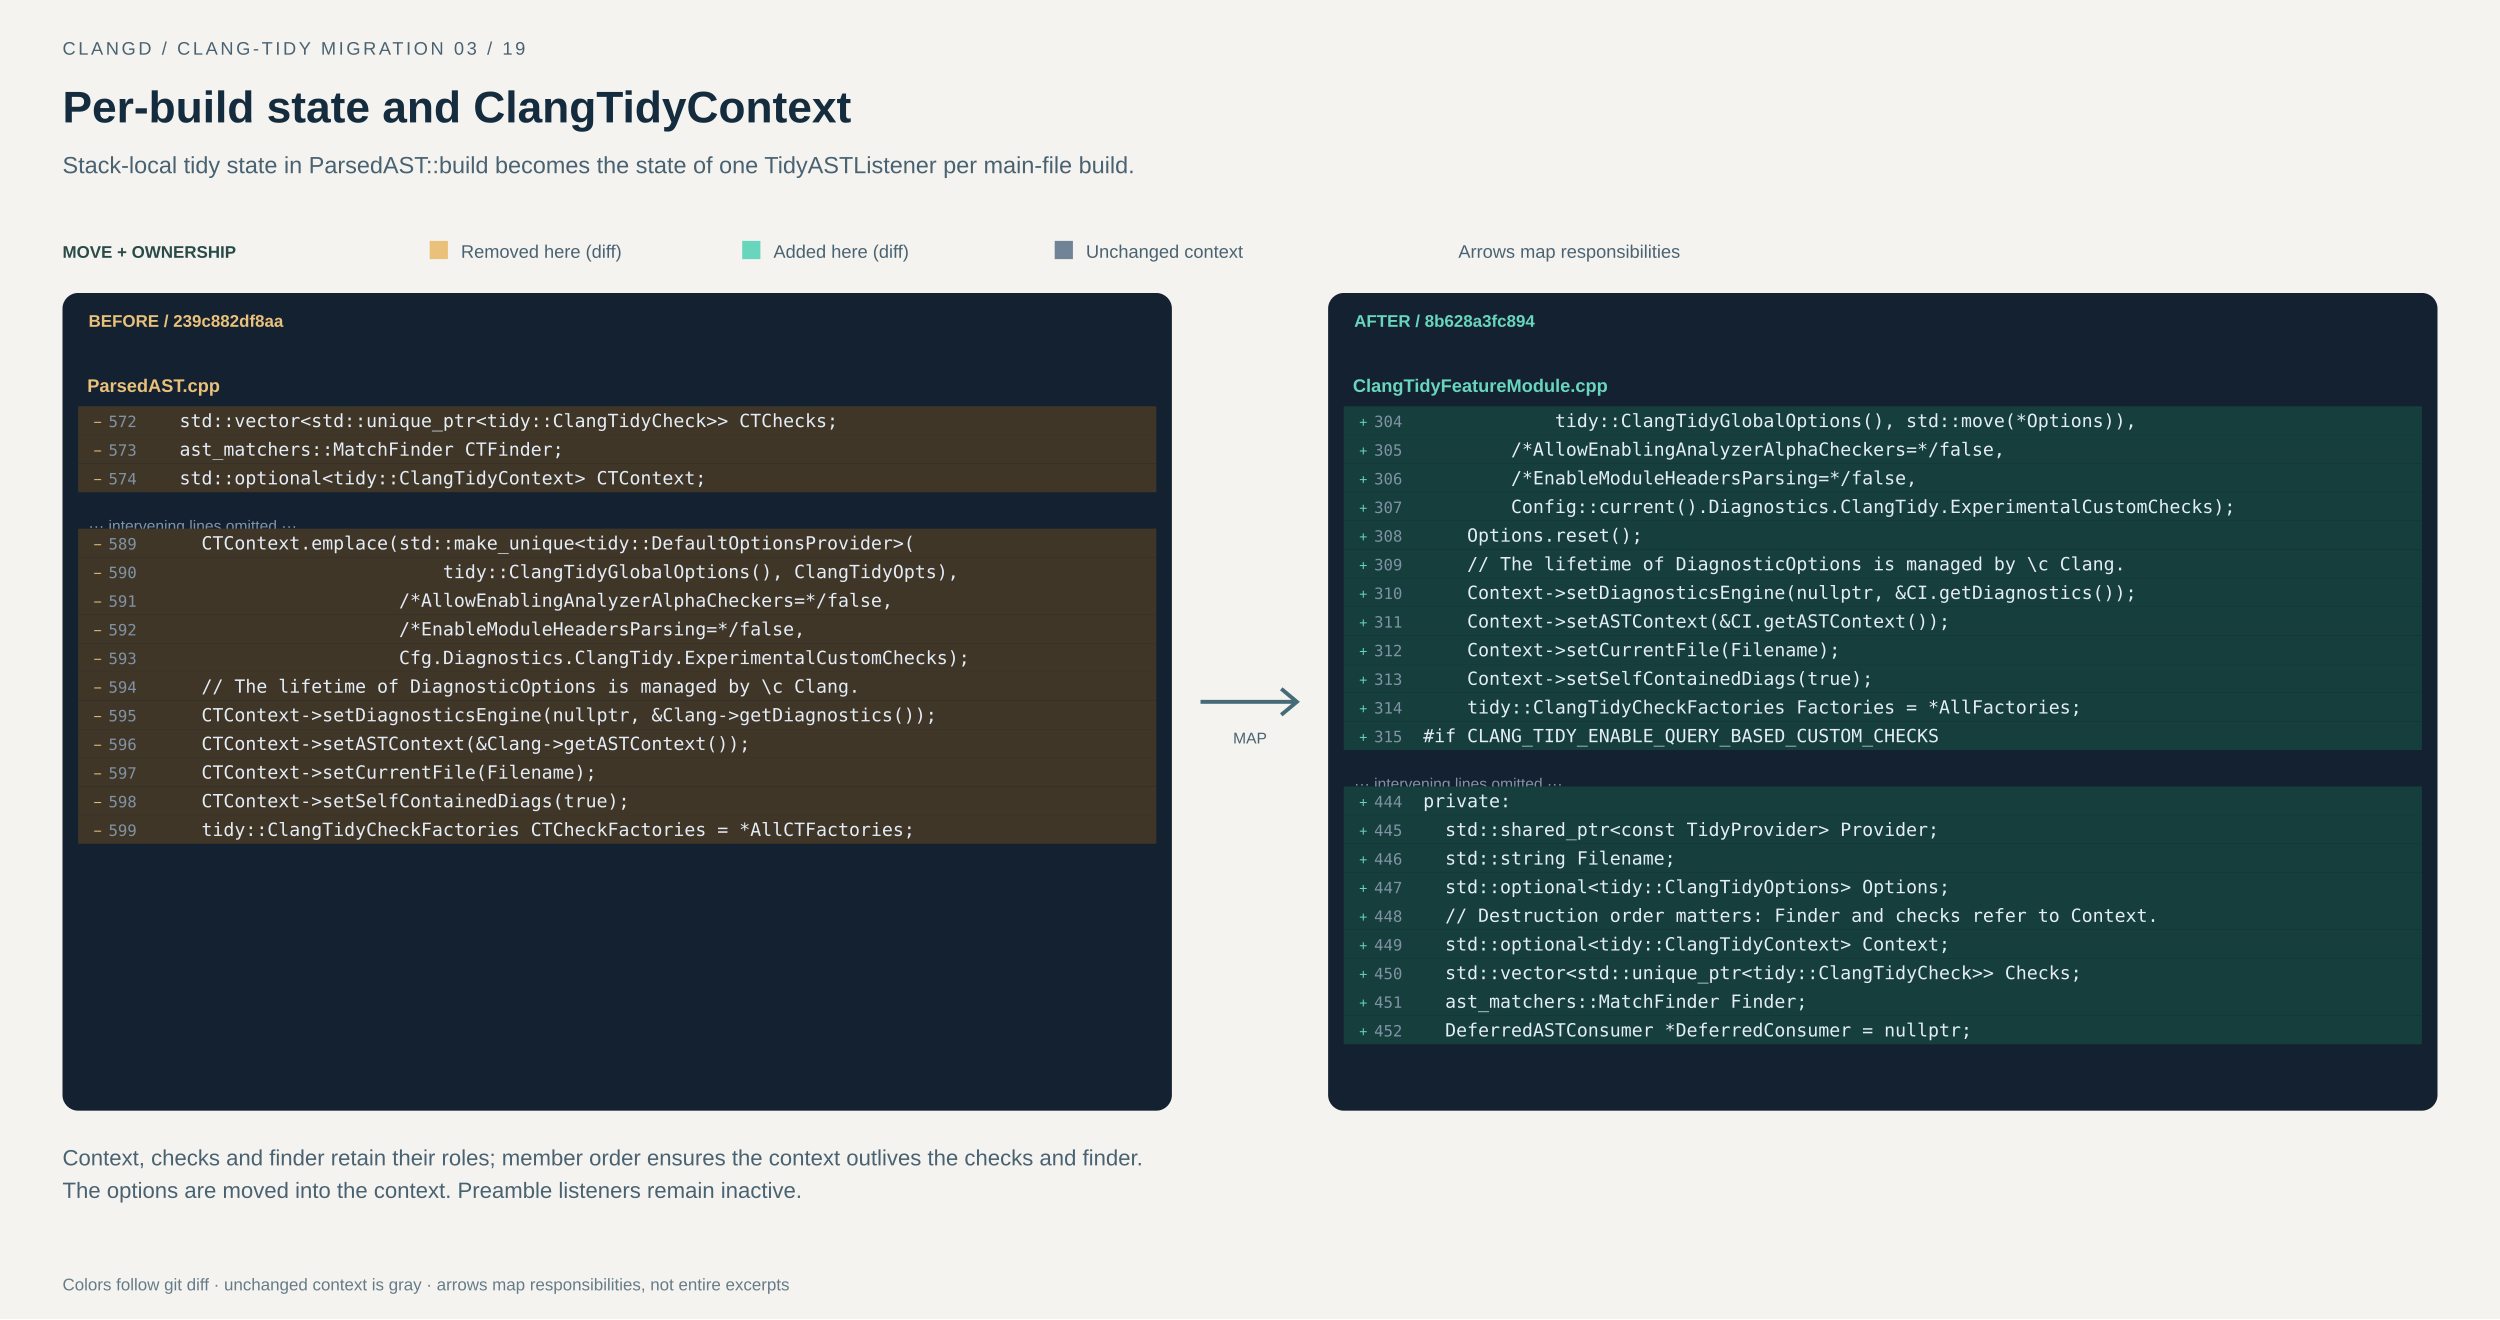
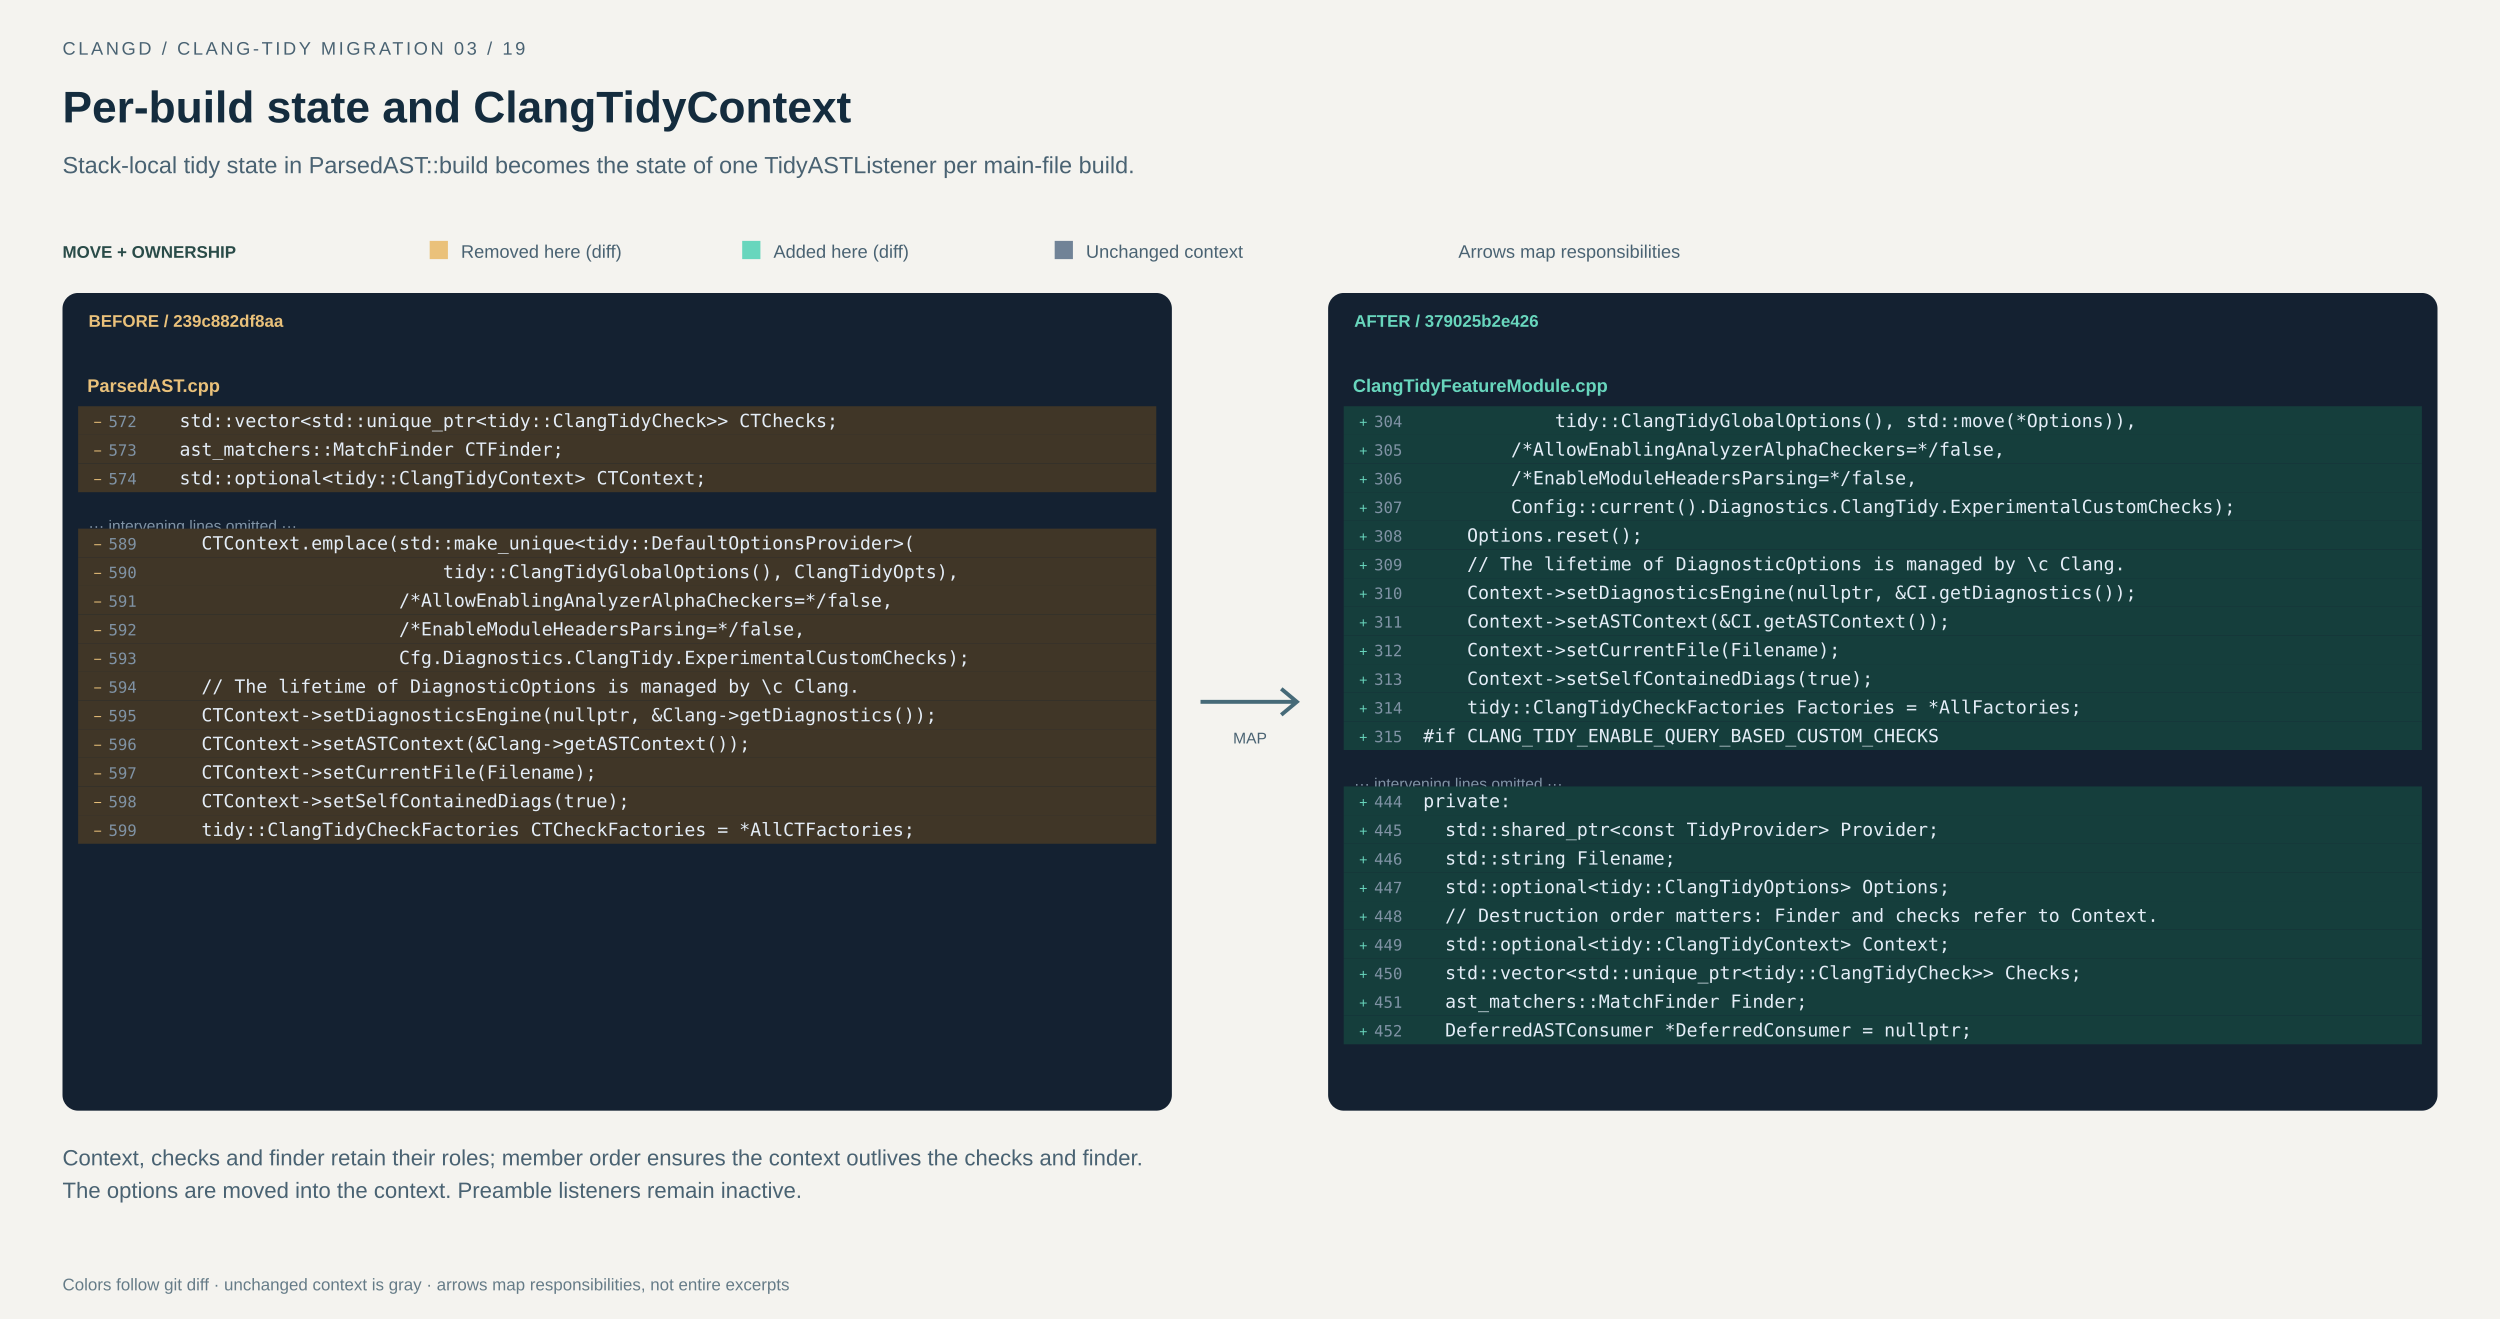
<svg xmlns="http://www.w3.org/2000/svg" width="1920" height="1013" viewBox="0 0 1920 1013">
  <rect width="1920" height="1013" fill="#f4f3ef" />
  <text x="48" y="42" font-family="Arial,Helvetica,sans-serif" font-size="16" fill="#496272" letter-spacing="2" style="font-size:14px">CLANGD / CLANG-TIDY MIGRATION     03 / 19</text>
  <text x="48" y="94" font-family="Arial,Helvetica,sans-serif" font-size="16" fill="#496272" font-weight="700" style="fill:#142c3e;font-size:34px">Per-build state and ClangTidyContext</text>
  <text x="48" y="133" font-family="Arial,Helvetica,sans-serif" font-size="16" fill="#496272" style="font-size:18px">Stack-local tidy state in ParsedAST::build becomes the state of one TidyASTListener per main-file build.</text>
  <text x="48" y="198" font-family="Arial,Helvetica,sans-serif" font-size="16" fill="#496272" font-weight="700" style="fill:#294b48;font-size:13px">MOVE + OWNERSHIP</text>
  <rect x="330" y="185" width="14" height="14" fill="#eac17a" />
  <text x="354" y="198" font-family="Arial,Helvetica,sans-serif" font-size="16" fill="#496272" style="font-size:14px">Removed here (diff)</text>
  <rect x="570" y="185" width="14" height="14" fill="#68d6bd" />
  <text x="594" y="198" font-family="Arial,Helvetica,sans-serif" font-size="16" fill="#496272" style="font-size:14px">Added here (diff)</text>
  <rect x="810" y="185" width="14" height="14" fill="#718397" />
  <text x="834" y="198" font-family="Arial,Helvetica,sans-serif" font-size="16" fill="#496272" style="font-size:14px">Unchanged context</text>
  <text x="1120" y="198" font-family="Arial,Helvetica,sans-serif" font-size="16" fill="#496272" style="font-size:14px">Arrows map responsibilities</text>
  <rect x="48" y="225" width="852" height="628" rx="12" fill="#142131" />
  <text x="68" y="251" font-family="Arial,Helvetica,sans-serif" font-size="16" fill="#496272" style="fill:#eac17a;font-size:13px" font-weight="700">BEFORE / 239c882df8aa</text>
  <a href="https://github.com/ArcsinX/llvm-project/blob/239c882df8aa5e256256843090984ee90b43e835/clang-tools-extra/clangd/ParsedAST.cpp#L572">
    <text x="67" y="301" font-family="Arial,Helvetica,sans-serif" font-size="16" fill="#496272" font-weight="600" style="fill:#eac17a;font-size:14px">ParsedAST.cpp</text>
  </a>
  <rect x="60" y="312" width="828" height="22" fill="#403627" />
  <text x="75" y="328" font-family="Arial,Helvetica,sans-serif" font-size="11" fill="#eac17a" text-anchor="middle">−</text>
  <text x="105" y="328" text-anchor="end" font-family="Menlo,Consolas,monospace" font-size="12" fill="#8093a5">572</text>
  <text x="121" y="328" xml:space="preserve" font-family="Menlo,Consolas,monospace" font-size="14" fill="#e4edf7">  std::vector&lt;std::unique_ptr&lt;tidy::ClangTidyCheck&gt;&gt; CTChecks;</text>
  <rect x="60" y="334" width="828" height="22" fill="#403627" />
  <text x="75" y="350" font-family="Arial,Helvetica,sans-serif" font-size="11" fill="#eac17a" text-anchor="middle">−</text>
  <text x="105" y="350" text-anchor="end" font-family="Menlo,Consolas,monospace" font-size="12" fill="#8093a5">573</text>
  <text x="121" y="350" xml:space="preserve" font-family="Menlo,Consolas,monospace" font-size="14" fill="#e4edf7">  ast_matchers::MatchFinder CTFinder;</text>
  <rect x="60" y="356" width="828" height="22" fill="#403627" />
  <text x="75" y="372" font-family="Arial,Helvetica,sans-serif" font-size="11" fill="#eac17a" text-anchor="middle">−</text>
  <text x="105" y="372" text-anchor="end" font-family="Menlo,Consolas,monospace" font-size="12" fill="#8093a5">574</text>
  <text x="121" y="372" xml:space="preserve" font-family="Menlo,Consolas,monospace" font-size="14" fill="#e4edf7">  std::optional&lt;tidy::ClangTidyContext&gt; CTContext;</text>
  <text x="68" y="408" font-family="Arial,Helvetica,sans-serif" font-size="16" fill="#496272" style="fill:#8093a5;font-size:12px">··· intervening lines omitted ···</text>
  <rect x="60" y="406" width="828" height="22" fill="#403627" />
  <text x="75" y="422" font-family="Arial,Helvetica,sans-serif" font-size="11" fill="#eac17a" text-anchor="middle">−</text>
  <text x="105" y="422" text-anchor="end" font-family="Menlo,Consolas,monospace" font-size="12" fill="#8093a5">589</text>
  <text x="121" y="422" xml:space="preserve" font-family="Menlo,Consolas,monospace" font-size="14" fill="#e4edf7">    CTContext.emplace(std::make_unique&lt;tidy::DefaultOptionsProvider&gt;(</text>
  <rect x="60" y="428" width="828" height="22" fill="#403627" />
  <text x="75" y="444" font-family="Arial,Helvetica,sans-serif" font-size="11" fill="#eac17a" text-anchor="middle">−</text>
  <text x="105" y="444" text-anchor="end" font-family="Menlo,Consolas,monospace" font-size="12" fill="#8093a5">590</text>
  <text x="121" y="444" xml:space="preserve" font-family="Menlo,Consolas,monospace" font-size="14" fill="#e4edf7">                          tidy::ClangTidyGlobalOptions(), ClangTidyOpts),</text>
  <rect x="60" y="450" width="828" height="22" fill="#403627" />
  <text x="75" y="466" font-family="Arial,Helvetica,sans-serif" font-size="11" fill="#eac17a" text-anchor="middle">−</text>
  <text x="105" y="466" text-anchor="end" font-family="Menlo,Consolas,monospace" font-size="12" fill="#8093a5">591</text>
  <text x="121" y="466" xml:space="preserve" font-family="Menlo,Consolas,monospace" font-size="14" fill="#e4edf7">                      /*AllowEnablingAnalyzerAlphaCheckers=*/false,</text>
  <rect x="60" y="472" width="828" height="22" fill="#403627" />
  <text x="75" y="488" font-family="Arial,Helvetica,sans-serif" font-size="11" fill="#eac17a" text-anchor="middle">−</text>
  <text x="105" y="488" text-anchor="end" font-family="Menlo,Consolas,monospace" font-size="12" fill="#8093a5">592</text>
  <text x="121" y="488" xml:space="preserve" font-family="Menlo,Consolas,monospace" font-size="14" fill="#e4edf7">                      /*EnableModuleHeadersParsing=*/false,</text>
  <rect x="60" y="494" width="828" height="22" fill="#403627" />
  <text x="75" y="510" font-family="Arial,Helvetica,sans-serif" font-size="11" fill="#eac17a" text-anchor="middle">−</text>
  <text x="105" y="510" text-anchor="end" font-family="Menlo,Consolas,monospace" font-size="12" fill="#8093a5">593</text>
  <text x="121" y="510" xml:space="preserve" font-family="Menlo,Consolas,monospace" font-size="14" fill="#e4edf7">                      Cfg.Diagnostics.ClangTidy.ExperimentalCustomChecks);</text>
  <rect x="60" y="516" width="828" height="22" fill="#403627" />
  <text x="75" y="532" font-family="Arial,Helvetica,sans-serif" font-size="11" fill="#eac17a" text-anchor="middle">−</text>
  <text x="105" y="532" text-anchor="end" font-family="Menlo,Consolas,monospace" font-size="12" fill="#8093a5">594</text>
  <text x="121" y="532" xml:space="preserve" font-family="Menlo,Consolas,monospace" font-size="14" fill="#e4edf7">    // The lifetime of DiagnosticOptions is managed by \c Clang.</text>
  <rect x="60" y="538" width="828" height="22" fill="#403627" />
  <text x="75" y="554" font-family="Arial,Helvetica,sans-serif" font-size="11" fill="#eac17a" text-anchor="middle">−</text>
  <text x="105" y="554" text-anchor="end" font-family="Menlo,Consolas,monospace" font-size="12" fill="#8093a5">595</text>
  <text x="121" y="554" xml:space="preserve" font-family="Menlo,Consolas,monospace" font-size="14" fill="#e4edf7">    CTContext-&gt;setDiagnosticsEngine(nullptr, &amp;Clang-&gt;getDiagnostics());</text>
  <rect x="60" y="560" width="828" height="22" fill="#403627" />
  <text x="75" y="576" font-family="Arial,Helvetica,sans-serif" font-size="11" fill="#eac17a" text-anchor="middle">−</text>
  <text x="105" y="576" text-anchor="end" font-family="Menlo,Consolas,monospace" font-size="12" fill="#8093a5">596</text>
  <text x="121" y="576" xml:space="preserve" font-family="Menlo,Consolas,monospace" font-size="14" fill="#e4edf7">    CTContext-&gt;setASTContext(&amp;Clang-&gt;getASTContext());</text>
  <rect x="60" y="582" width="828" height="22" fill="#403627" />
  <text x="75" y="598" font-family="Arial,Helvetica,sans-serif" font-size="11" fill="#eac17a" text-anchor="middle">−</text>
  <text x="105" y="598" text-anchor="end" font-family="Menlo,Consolas,monospace" font-size="12" fill="#8093a5">597</text>
  <text x="121" y="598" xml:space="preserve" font-family="Menlo,Consolas,monospace" font-size="14" fill="#e4edf7">    CTContext-&gt;setCurrentFile(Filename);</text>
  <rect x="60" y="604" width="828" height="22" fill="#403627" />
  <text x="75" y="620" font-family="Arial,Helvetica,sans-serif" font-size="11" fill="#eac17a" text-anchor="middle">−</text>
  <text x="105" y="620" text-anchor="end" font-family="Menlo,Consolas,monospace" font-size="12" fill="#8093a5">598</text>
  <text x="121" y="620" xml:space="preserve" font-family="Menlo,Consolas,monospace" font-size="14" fill="#e4edf7">    CTContext-&gt;setSelfContainedDiags(true);</text>
  <rect x="60" y="626" width="828" height="22" fill="#403627" />
  <text x="75" y="642" font-family="Arial,Helvetica,sans-serif" font-size="11" fill="#eac17a" text-anchor="middle">−</text>
  <text x="105" y="642" text-anchor="end" font-family="Menlo,Consolas,monospace" font-size="12" fill="#8093a5">599</text>
  <text x="121" y="642" xml:space="preserve" font-family="Menlo,Consolas,monospace" font-size="14" fill="#e4edf7">    tidy::ClangTidyCheckFactories CTCheckFactories = *AllCTFactories;</text>
  <rect x="1020" y="225" width="852" height="628" rx="12" fill="#142131" />
-   <text x="1040" y="251" font-family="Arial,Helvetica,sans-serif" font-size="16" fill="#496272" style="fill:#68d6bd;font-size:13px" font-weight="700">AFTER / 8b628a3fc894</text>
-   <a href="https://github.com/ArcsinX/llvm-project/blob/8b628a3fc894a6b67b3d2c5d9fb6acdb73993a62/clang-tools-extra/clangd/ClangTidyFeatureModule.cpp#L304">
+   <text x="1040" y="251" font-family="Arial,Helvetica,sans-serif" font-size="16" fill="#496272" style="fill:#68d6bd;font-size:13px" font-weight="700">AFTER / 379025b2e426</text>
+   <a href="https://github.com/ArcsinX/llvm-project/blob/379025b2e426594be031e6007c2cff9d84942079/clang-tools-extra/clangd/ClangTidyFeatureModule.cpp#L304">
    <text x="1039" y="301" font-family="Arial,Helvetica,sans-serif" font-size="16" fill="#496272" font-weight="600" style="fill:#68d6bd;font-size:14px">ClangTidyFeatureModule.cpp</text>
  </a>
  <rect x="1032" y="312" width="828" height="22" fill="#153e3c" />
  <text x="1047" y="328" font-family="Arial,Helvetica,sans-serif" font-size="11" fill="#68d6bd" text-anchor="middle">+</text>
  <text x="1077" y="328" text-anchor="end" font-family="Menlo,Consolas,monospace" font-size="12" fill="#8093a5">304</text>
  <text x="1093" y="328" xml:space="preserve" font-family="Menlo,Consolas,monospace" font-size="14" fill="#e4edf7">            tidy::ClangTidyGlobalOptions(), std::move(*Options)),</text>
  <rect x="1032" y="334" width="828" height="22" fill="#153e3c" />
  <text x="1047" y="350" font-family="Arial,Helvetica,sans-serif" font-size="11" fill="#68d6bd" text-anchor="middle">+</text>
  <text x="1077" y="350" text-anchor="end" font-family="Menlo,Consolas,monospace" font-size="12" fill="#8093a5">305</text>
  <text x="1093" y="350" xml:space="preserve" font-family="Menlo,Consolas,monospace" font-size="14" fill="#e4edf7">        /*AllowEnablingAnalyzerAlphaCheckers=*/false,</text>
  <rect x="1032" y="356" width="828" height="22" fill="#153e3c" />
  <text x="1047" y="372" font-family="Arial,Helvetica,sans-serif" font-size="11" fill="#68d6bd" text-anchor="middle">+</text>
  <text x="1077" y="372" text-anchor="end" font-family="Menlo,Consolas,monospace" font-size="12" fill="#8093a5">306</text>
  <text x="1093" y="372" xml:space="preserve" font-family="Menlo,Consolas,monospace" font-size="14" fill="#e4edf7">        /*EnableModuleHeadersParsing=*/false,</text>
  <rect x="1032" y="378" width="828" height="22" fill="#153e3c" />
  <text x="1047" y="394" font-family="Arial,Helvetica,sans-serif" font-size="11" fill="#68d6bd" text-anchor="middle">+</text>
  <text x="1077" y="394" text-anchor="end" font-family="Menlo,Consolas,monospace" font-size="12" fill="#8093a5">307</text>
  <text x="1093" y="394" xml:space="preserve" font-family="Menlo,Consolas,monospace" font-size="14" fill="#e4edf7">        Config::current().Diagnostics.ClangTidy.ExperimentalCustomChecks);</text>
  <rect x="1032" y="400" width="828" height="22" fill="#153e3c" />
  <text x="1047" y="416" font-family="Arial,Helvetica,sans-serif" font-size="11" fill="#68d6bd" text-anchor="middle">+</text>
  <text x="1077" y="416" text-anchor="end" font-family="Menlo,Consolas,monospace" font-size="12" fill="#8093a5">308</text>
  <text x="1093" y="416" xml:space="preserve" font-family="Menlo,Consolas,monospace" font-size="14" fill="#e4edf7">    Options.reset();</text>
  <rect x="1032" y="422" width="828" height="22" fill="#153e3c" />
  <text x="1047" y="438" font-family="Arial,Helvetica,sans-serif" font-size="11" fill="#68d6bd" text-anchor="middle">+</text>
  <text x="1077" y="438" text-anchor="end" font-family="Menlo,Consolas,monospace" font-size="12" fill="#8093a5">309</text>
  <text x="1093" y="438" xml:space="preserve" font-family="Menlo,Consolas,monospace" font-size="14" fill="#e4edf7">    // The lifetime of DiagnosticOptions is managed by \c Clang.</text>
  <rect x="1032" y="444" width="828" height="22" fill="#153e3c" />
  <text x="1047" y="460" font-family="Arial,Helvetica,sans-serif" font-size="11" fill="#68d6bd" text-anchor="middle">+</text>
  <text x="1077" y="460" text-anchor="end" font-family="Menlo,Consolas,monospace" font-size="12" fill="#8093a5">310</text>
  <text x="1093" y="460" xml:space="preserve" font-family="Menlo,Consolas,monospace" font-size="14" fill="#e4edf7">    Context-&gt;setDiagnosticsEngine(nullptr, &amp;CI.getDiagnostics());</text>
  <rect x="1032" y="466" width="828" height="22" fill="#153e3c" />
  <text x="1047" y="482" font-family="Arial,Helvetica,sans-serif" font-size="11" fill="#68d6bd" text-anchor="middle">+</text>
  <text x="1077" y="482" text-anchor="end" font-family="Menlo,Consolas,monospace" font-size="12" fill="#8093a5">311</text>
  <text x="1093" y="482" xml:space="preserve" font-family="Menlo,Consolas,monospace" font-size="14" fill="#e4edf7">    Context-&gt;setASTContext(&amp;CI.getASTContext());</text>
  <rect x="1032" y="488" width="828" height="22" fill="#153e3c" />
  <text x="1047" y="504" font-family="Arial,Helvetica,sans-serif" font-size="11" fill="#68d6bd" text-anchor="middle">+</text>
  <text x="1077" y="504" text-anchor="end" font-family="Menlo,Consolas,monospace" font-size="12" fill="#8093a5">312</text>
  <text x="1093" y="504" xml:space="preserve" font-family="Menlo,Consolas,monospace" font-size="14" fill="#e4edf7">    Context-&gt;setCurrentFile(Filename);</text>
  <rect x="1032" y="510" width="828" height="22" fill="#153e3c" />
  <text x="1047" y="526" font-family="Arial,Helvetica,sans-serif" font-size="11" fill="#68d6bd" text-anchor="middle">+</text>
  <text x="1077" y="526" text-anchor="end" font-family="Menlo,Consolas,monospace" font-size="12" fill="#8093a5">313</text>
  <text x="1093" y="526" xml:space="preserve" font-family="Menlo,Consolas,monospace" font-size="14" fill="#e4edf7">    Context-&gt;setSelfContainedDiags(true);</text>
  <rect x="1032" y="532" width="828" height="22" fill="#153e3c" />
  <text x="1047" y="548" font-family="Arial,Helvetica,sans-serif" font-size="11" fill="#68d6bd" text-anchor="middle">+</text>
  <text x="1077" y="548" text-anchor="end" font-family="Menlo,Consolas,monospace" font-size="12" fill="#8093a5">314</text>
  <text x="1093" y="548" xml:space="preserve" font-family="Menlo,Consolas,monospace" font-size="14" fill="#e4edf7">    tidy::ClangTidyCheckFactories Factories = *AllFactories;</text>
  <rect x="1032" y="554" width="828" height="22" fill="#153e3c" />
  <text x="1047" y="570" font-family="Arial,Helvetica,sans-serif" font-size="11" fill="#68d6bd" text-anchor="middle">+</text>
  <text x="1077" y="570" text-anchor="end" font-family="Menlo,Consolas,monospace" font-size="12" fill="#8093a5">315</text>
  <text x="1093" y="570" xml:space="preserve" font-family="Menlo,Consolas,monospace" font-size="14" fill="#e4edf7">#if CLANG_TIDY_ENABLE_QUERY_BASED_CUSTOM_CHECKS</text>
  <text x="1040" y="606" font-family="Arial,Helvetica,sans-serif" font-size="16" fill="#496272" style="fill:#8093a5;font-size:12px">··· intervening lines omitted ···</text>
  <rect x="1032" y="604" width="828" height="22" fill="#153e3c" />
  <text x="1047" y="620" font-family="Arial,Helvetica,sans-serif" font-size="11" fill="#68d6bd" text-anchor="middle">+</text>
  <text x="1077" y="620" text-anchor="end" font-family="Menlo,Consolas,monospace" font-size="12" fill="#8093a5">444</text>
  <text x="1093" y="620" xml:space="preserve" font-family="Menlo,Consolas,monospace" font-size="14" fill="#e4edf7">private:</text>
  <rect x="1032" y="626" width="828" height="22" fill="#153e3c" />
  <text x="1047" y="642" font-family="Arial,Helvetica,sans-serif" font-size="11" fill="#68d6bd" text-anchor="middle">+</text>
  <text x="1077" y="642" text-anchor="end" font-family="Menlo,Consolas,monospace" font-size="12" fill="#8093a5">445</text>
  <text x="1093" y="642" xml:space="preserve" font-family="Menlo,Consolas,monospace" font-size="14" fill="#e4edf7">  std::shared_ptr&lt;const TidyProvider&gt; Provider;</text>
  <rect x="1032" y="648" width="828" height="22" fill="#153e3c" />
  <text x="1047" y="664" font-family="Arial,Helvetica,sans-serif" font-size="11" fill="#68d6bd" text-anchor="middle">+</text>
  <text x="1077" y="664" text-anchor="end" font-family="Menlo,Consolas,monospace" font-size="12" fill="#8093a5">446</text>
  <text x="1093" y="664" xml:space="preserve" font-family="Menlo,Consolas,monospace" font-size="14" fill="#e4edf7">  std::string Filename;</text>
  <rect x="1032" y="670" width="828" height="22" fill="#153e3c" />
  <text x="1047" y="686" font-family="Arial,Helvetica,sans-serif" font-size="11" fill="#68d6bd" text-anchor="middle">+</text>
  <text x="1077" y="686" text-anchor="end" font-family="Menlo,Consolas,monospace" font-size="12" fill="#8093a5">447</text>
  <text x="1093" y="686" xml:space="preserve" font-family="Menlo,Consolas,monospace" font-size="14" fill="#e4edf7">  std::optional&lt;tidy::ClangTidyOptions&gt; Options;</text>
  <rect x="1032" y="692" width="828" height="22" fill="#153e3c" />
  <text x="1047" y="708" font-family="Arial,Helvetica,sans-serif" font-size="11" fill="#68d6bd" text-anchor="middle">+</text>
  <text x="1077" y="708" text-anchor="end" font-family="Menlo,Consolas,monospace" font-size="12" fill="#8093a5">448</text>
  <text x="1093" y="708" xml:space="preserve" font-family="Menlo,Consolas,monospace" font-size="14" fill="#e4edf7">  // Destruction order matters: Finder and checks refer to Context.</text>
  <rect x="1032" y="714" width="828" height="22" fill="#153e3c" />
  <text x="1047" y="730" font-family="Arial,Helvetica,sans-serif" font-size="11" fill="#68d6bd" text-anchor="middle">+</text>
  <text x="1077" y="730" text-anchor="end" font-family="Menlo,Consolas,monospace" font-size="12" fill="#8093a5">449</text>
  <text x="1093" y="730" xml:space="preserve" font-family="Menlo,Consolas,monospace" font-size="14" fill="#e4edf7">  std::optional&lt;tidy::ClangTidyContext&gt; Context;</text>
  <rect x="1032" y="736" width="828" height="22" fill="#153e3c" />
  <text x="1047" y="752" font-family="Arial,Helvetica,sans-serif" font-size="11" fill="#68d6bd" text-anchor="middle">+</text>
  <text x="1077" y="752" text-anchor="end" font-family="Menlo,Consolas,monospace" font-size="12" fill="#8093a5">450</text>
  <text x="1093" y="752" xml:space="preserve" font-family="Menlo,Consolas,monospace" font-size="14" fill="#e4edf7">  std::vector&lt;std::unique_ptr&lt;tidy::ClangTidyCheck&gt;&gt; Checks;</text>
  <rect x="1032" y="758" width="828" height="22" fill="#153e3c" />
  <text x="1047" y="774" font-family="Arial,Helvetica,sans-serif" font-size="11" fill="#68d6bd" text-anchor="middle">+</text>
  <text x="1077" y="774" text-anchor="end" font-family="Menlo,Consolas,monospace" font-size="12" fill="#8093a5">451</text>
  <text x="1093" y="774" xml:space="preserve" font-family="Menlo,Consolas,monospace" font-size="14" fill="#e4edf7">  ast_matchers::MatchFinder Finder;</text>
  <rect x="1032" y="780" width="828" height="22" fill="#153e3c" />
  <text x="1047" y="796" font-family="Arial,Helvetica,sans-serif" font-size="11" fill="#68d6bd" text-anchor="middle">+</text>
  <text x="1077" y="796" text-anchor="end" font-family="Menlo,Consolas,monospace" font-size="12" fill="#8093a5">452</text>
  <text x="1093" y="796" xml:space="preserve" font-family="Menlo,Consolas,monospace" font-size="14" fill="#e4edf7">  DeferredASTConsumer *DeferredConsumer = nullptr;</text>
  <path d="M 922 539 H 996 M 984 529 L 996 539 L 984 549" fill="none" stroke="#466a78" stroke-width="3" />
  <text x="960" y="571" font-family="Arial,Helvetica,sans-serif" font-size="16" fill="#496272" text-anchor="middle" style="font-size:12px">MAP</text>
  <text x="48" y="895" font-family="Arial,Helvetica,sans-serif" font-size="16" fill="#496272" style="font-size:17px">Context, checks and finder retain their roles; member order ensures the context outlives the checks and finder.</text>
  <text x="48" y="920" font-family="Arial,Helvetica,sans-serif" font-size="16" fill="#496272" style="font-size:17px">The options are moved into the context. Preamble listeners remain inactive.</text>
  <text x="48" y="991" font-family="Arial,Helvetica,sans-serif" font-size="16" fill="#496272" style="font-size:13px;fill:#657b87">Colors follow git diff · unchanged context is gray · arrows map responsibilities, not entire excerpts</text>
</svg>
